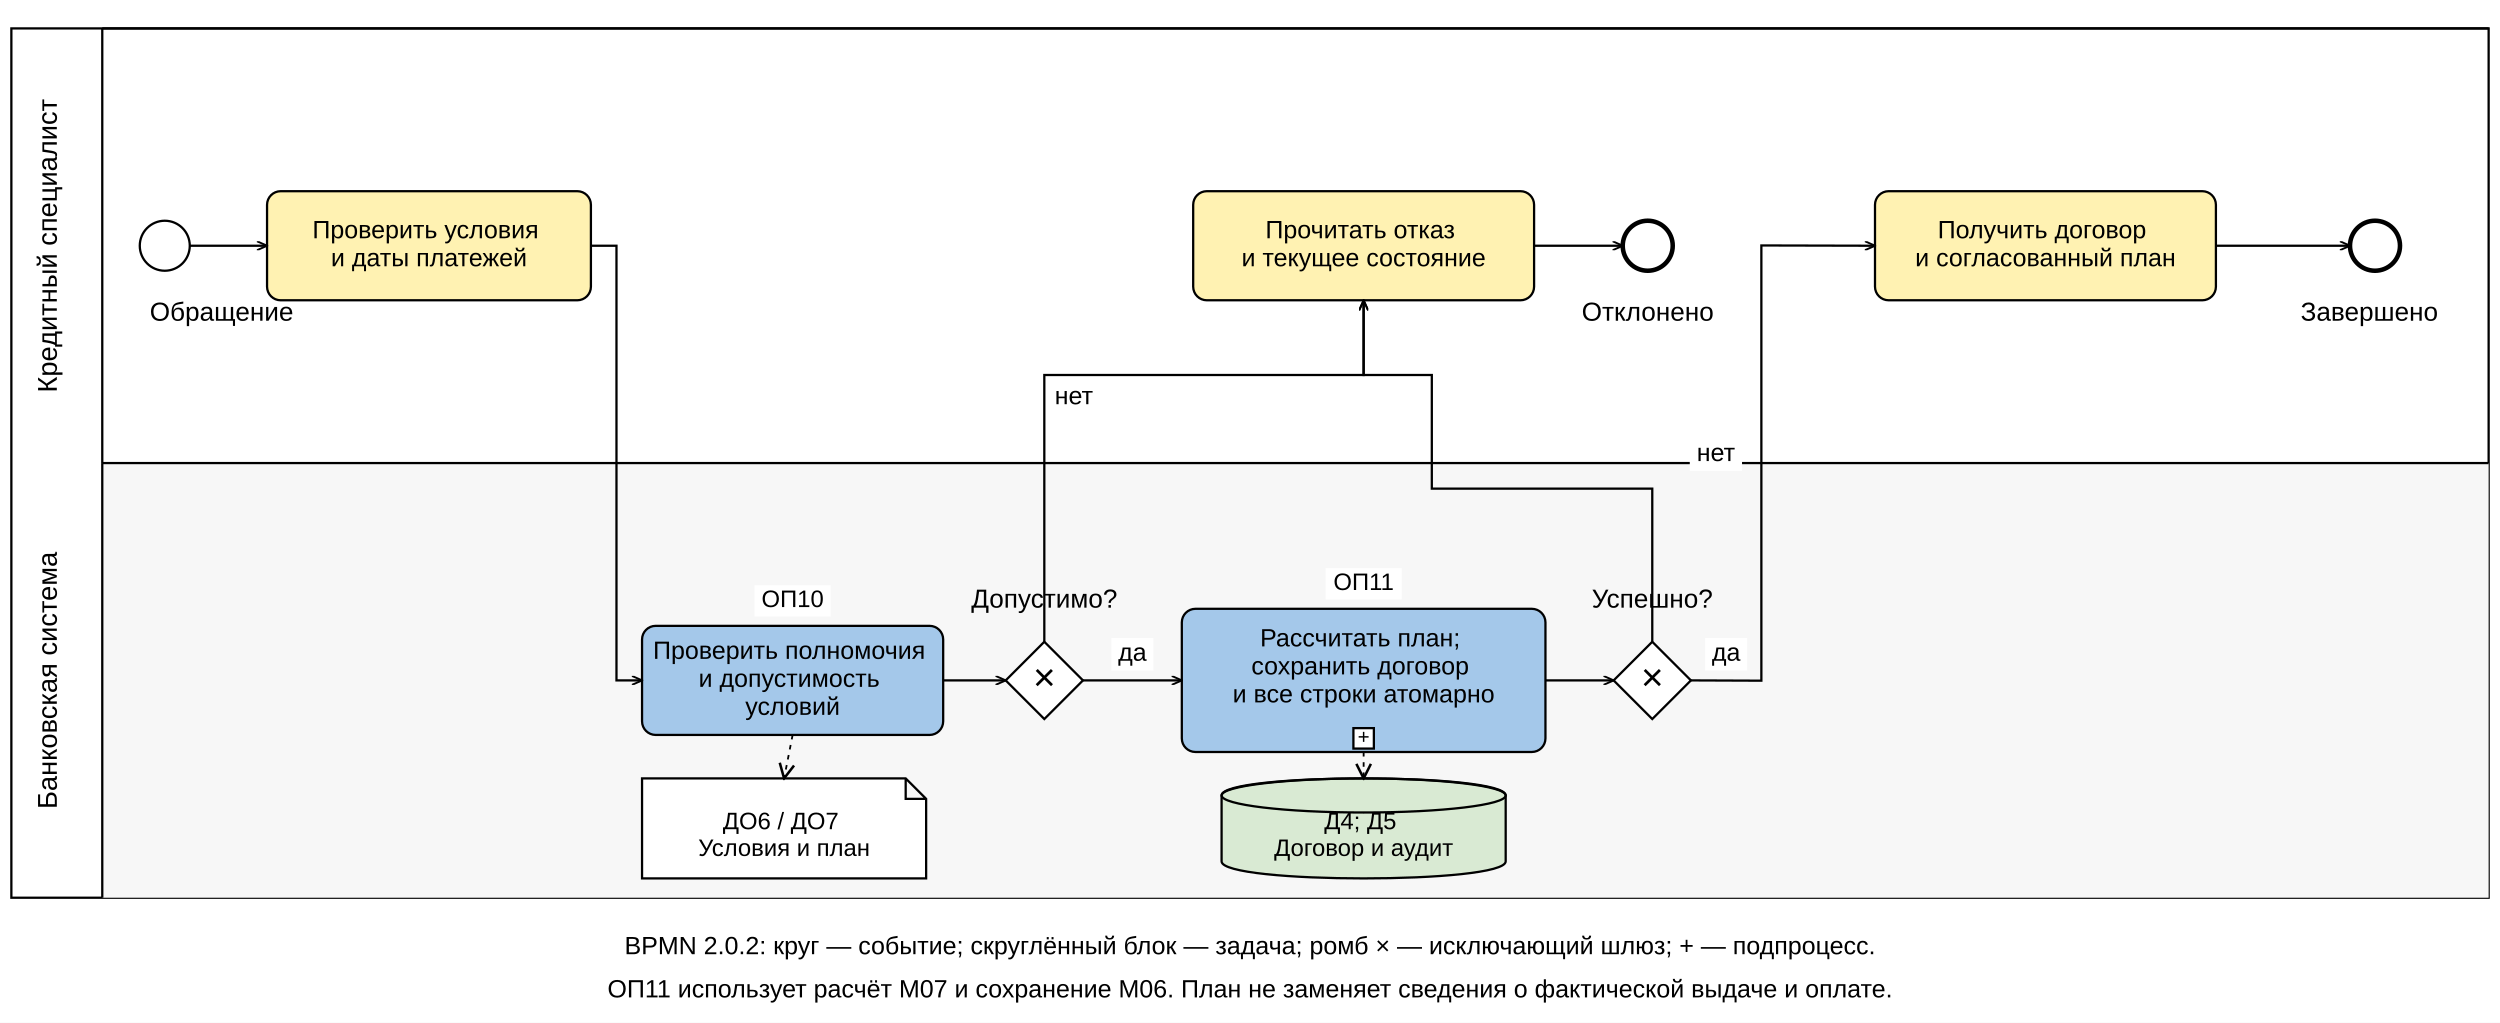
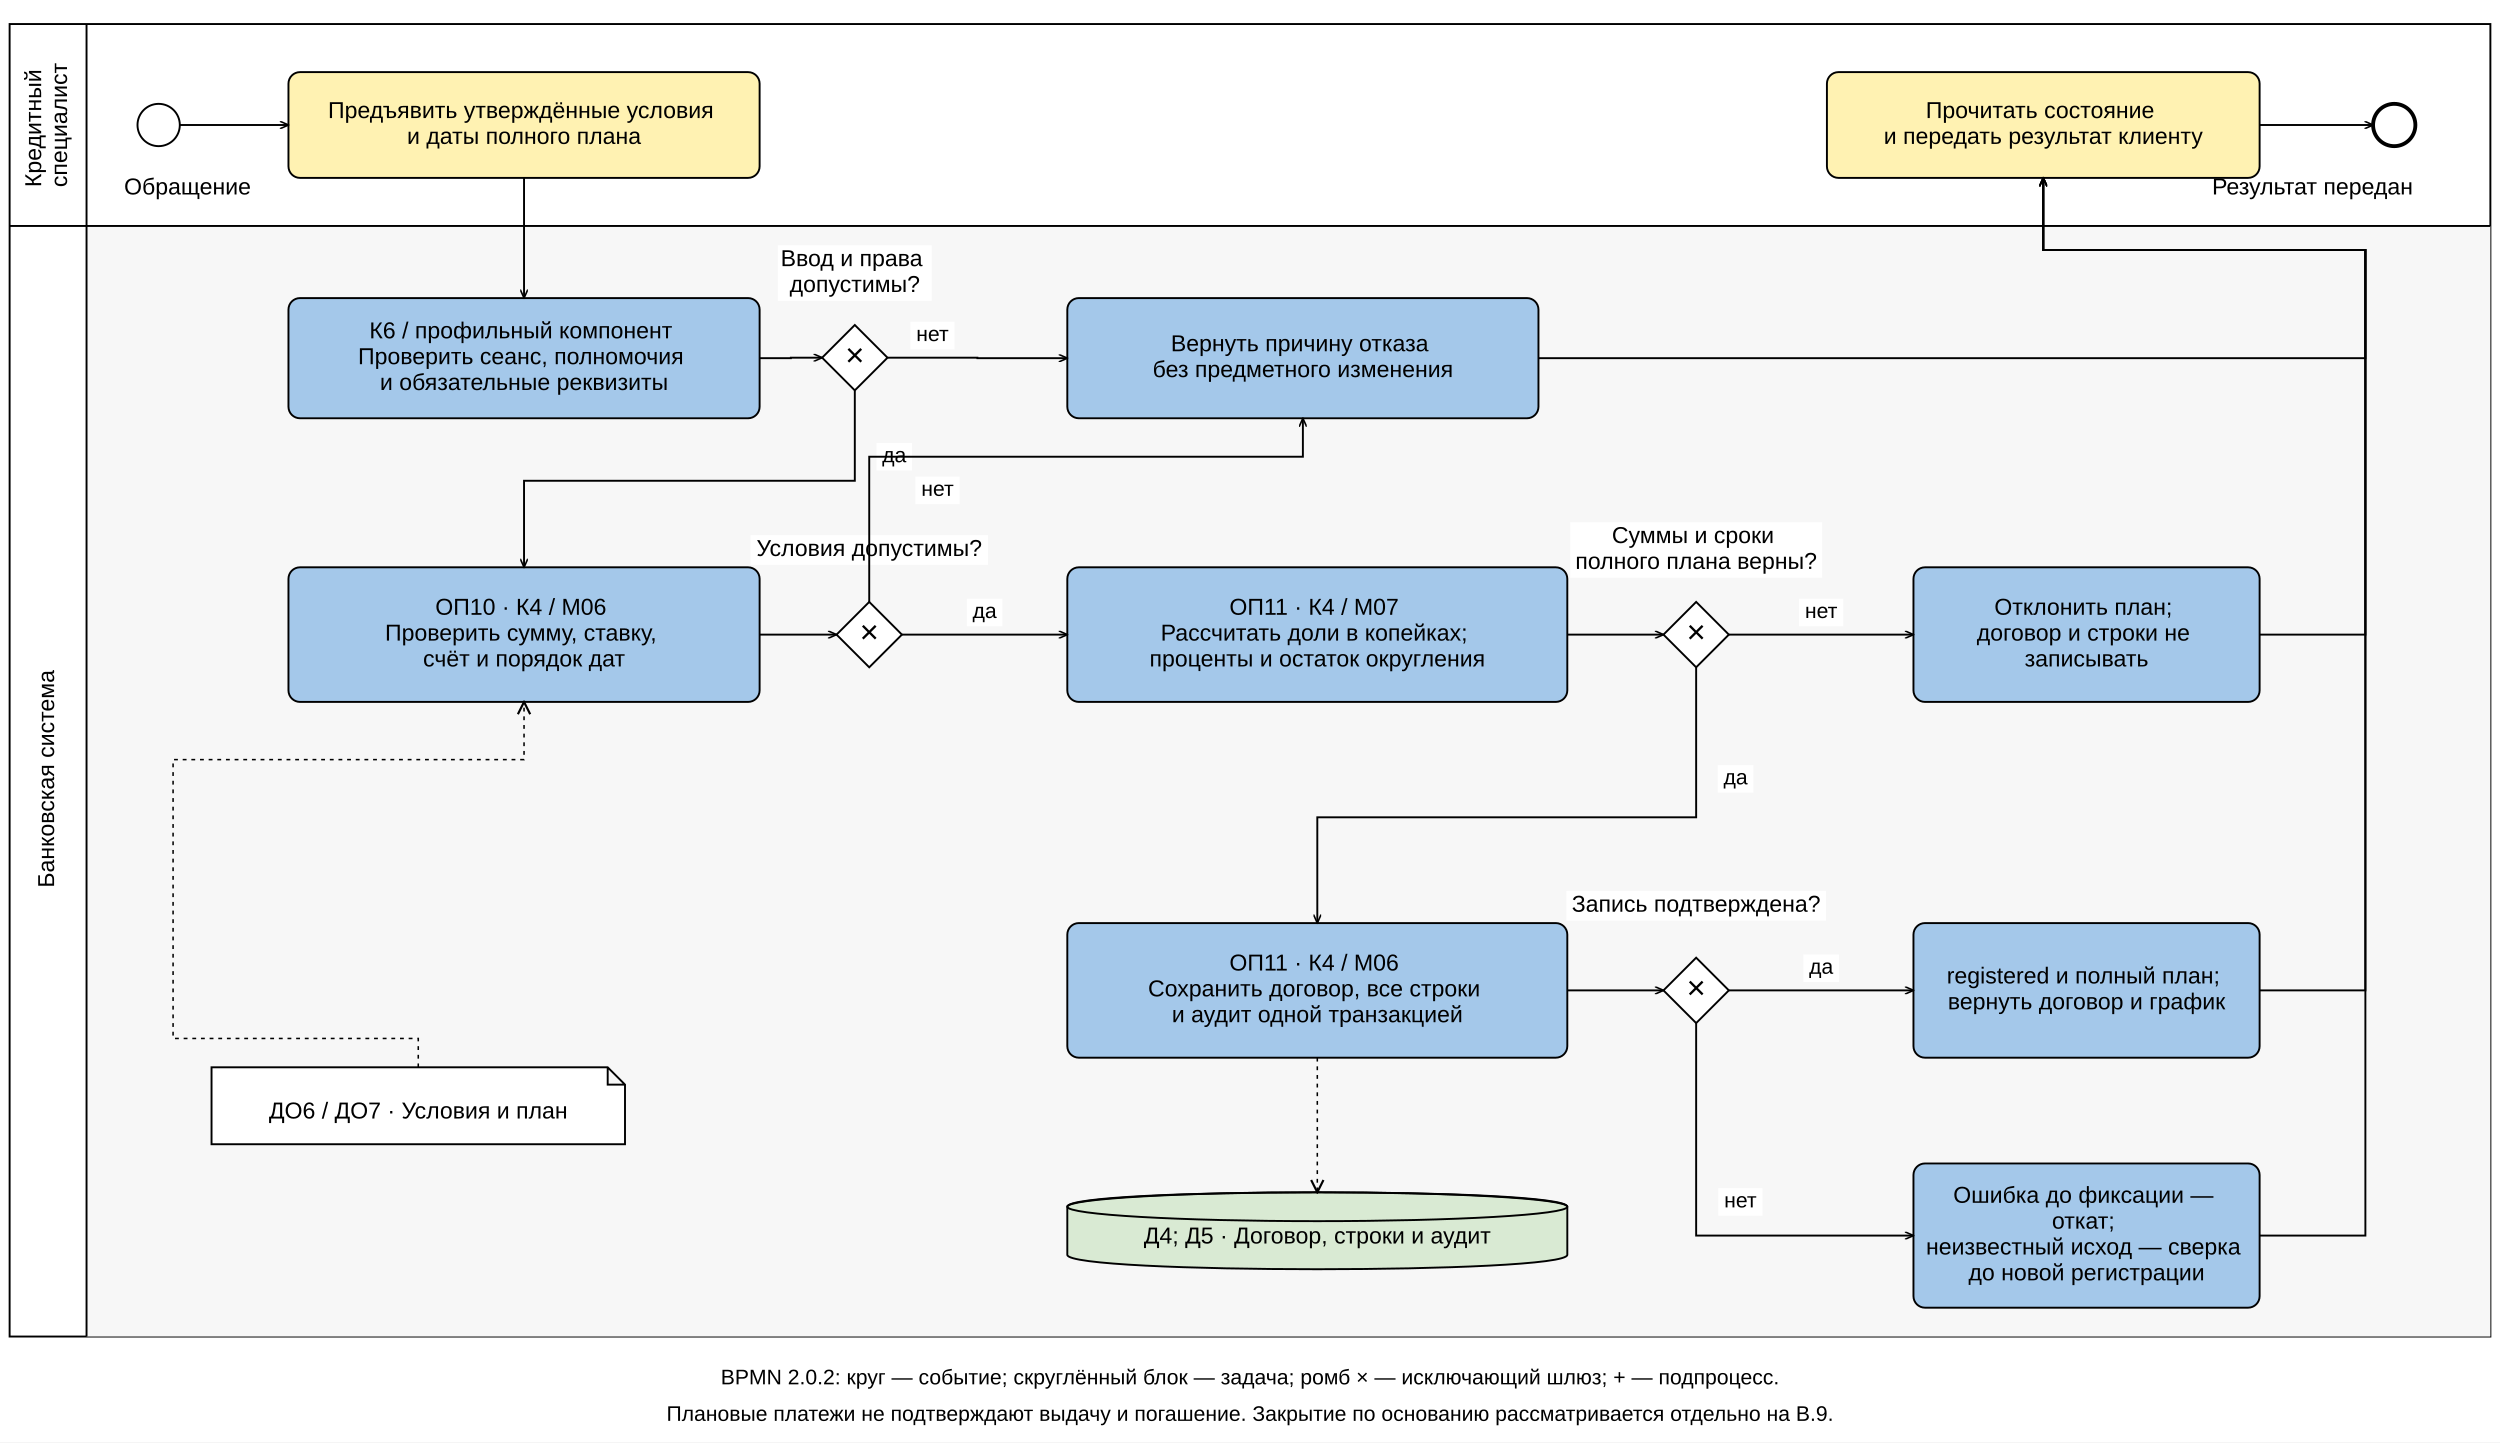
- <svg xmlns="http://www.w3.org/2000/svg" width="2200" height="900" viewBox="0 0 2200 900">
+ <svg xmlns="http://www.w3.org/2000/svg" width="2600" height="1500" viewBox="0 0 2600 1500">
  <defs>
    <marker id="arrow" markerWidth="10" markerHeight="8" refX="9" refY="4" orient="auto" markerUnits="userSpaceOnUse">
      <path d="M 0 0 L 9 4 L 0 8" fill="none" stroke="black" stroke-width="1.7" />
    </marker>
  </defs>
  <rect width="100%" height="100%" fill="white" />
-   <rect x="10" y="25" width="2180" height="765" fill="white" stroke="black" stroke-width="2" />
-   <polyline points="90,25.0 2190,25.0" fill="none" stroke="black" stroke-width="2" />
-   <polyline points="90,25.0 90,407.5" fill="none" stroke="black" stroke-width="2" />
-   <text x="50" y="216.25" text-anchor="middle" transform="rotate(-90 50 216.25)" font-family="Arial" font-size="24">Кредитный специалист</text>
-   <rect x="90" y="407.5" width="2100" height="382.5" fill="#F7F7F7" />
-   <polyline points="90,407.5 2190,407.5" fill="none" stroke="black" stroke-width="2" />
-   <polyline points="90,407.5 90,790.0" fill="none" stroke="black" stroke-width="2" />
-   <text x="50" y="598.75" text-anchor="middle" transform="rotate(-90 50 598.75)" font-family="Arial" font-size="24">Банковская система</text>
+   <rect x="10" y="25" width="2580" height="1365" fill="white" stroke="black" stroke-width="2" />
+   <rect x="90" y="235" width="2500" height="1155" fill="#F7F7F7" />
+   <polyline points="90,25 90,1390" fill="none" stroke="black" stroke-width="2" />
+   <polyline points="10,235 2590,235" fill="none" stroke="black" stroke-width="2" />
+   <g transform="rotate(-90 50 130)">
+     <text x="50" y="122.80" text-anchor="middle" font-family="Arial" font-size="24" fill="black">
+       <tspan x="50" dy="0">Кредитный</tspan>
+       <tspan x="50" dy="26.88">специалист</tspan>
+     </text>
+   </g>
+   <g transform="rotate(-90 50 810)">
+     <text x="50" y="816.24" text-anchor="middle" font-family="Arial" font-size="24" fill="black">
+       <tspan x="50" dy="0">Банковская система</tspan>
+     </text>
+   </g>
  <defs>
    <marker id="dataArrow" markerWidth="10" markerHeight="10" refX="9" refY="5" orient="auto">
      <path d="M1,1 L9,5 L1,9" fill="none" stroke="black" stroke-width="1.4" />
    </marker>
  </defs>
-   <circle cx="145" cy="216.25" r="22" fill="white" stroke="black" stroke-width="2" />
-   <text x="195" y="282.23" text-anchor="middle" font-family="Arial" font-size="23" fill="black">
+   <circle cx="165" cy="130" r="22" fill="white" stroke="black" stroke-width="2" />
+   <text x="195" y="202.24" text-anchor="middle" font-family="Arial" font-size="24" fill="black">
    <tspan x="195" dy="0">Обращение</tspan>
  </text>
-   <rect x="235" y="168.25" width="285" height="96" rx="12" fill="#FFF2B2" stroke="black" stroke-width="2" />
-   <text x="377.5" y="209.65" text-anchor="middle" font-family="Arial" font-size="22" fill="black">
-     <tspan x="377.5" dy="0">Проверить условия</tspan>
-     <tspan x="377.5" dy="24.64">и даты платежей</tspan>
+   <rect x="300" y="75" width="490" height="110" rx="12" fill="#FFF2B2" stroke="black" stroke-width="2" />
+   <text x="545.0" y="122.80" text-anchor="middle" font-family="Arial" font-size="24" fill="black">
+     <tspan x="545.0" dy="0">Предъявить утверждённые условия</tspan>
+     <tspan x="545.0" dy="26.88">и даты полного плана</tspan>
  </text>
-   <rect x="565" y="550.75" width="265" height="96" rx="12" fill="#A4C8EA" stroke="black" stroke-width="2" />
-   <text x="697.5" y="579.83" text-anchor="middle" font-family="Arial" font-size="22" fill="black">
-     <tspan x="697.5" dy="0">Проверить полномочия</tspan>
-     <tspan x="697.5" dy="24.64">и допустимость</tspan>
-     <tspan x="697.5" dy="24.64">условий</tspan>
+   <rect x="300" y="310" width="490" height="125" rx="12" fill="#A4C8EA" stroke="black" stroke-width="2" />
+   <text x="545.0" y="351.86" text-anchor="middle" font-family="Arial" font-size="24" fill="black">
+     <tspan x="545.0" dy="0">К6 / профильный компонент</tspan>
+     <tspan x="545.0" dy="26.88">Проверить сеанс, полномочия</tspan>
+     <tspan x="545.0" dy="26.88">и обязательные реквизиты</tspan>
  </text>
-   <polygon points="919.0,564.75 953,598.75 919.0,632.75 885,598.75" fill="white" stroke="black" stroke-width="2" />
-   <text x="919.0" y="607.59" text-anchor="middle" font-family="Arial" font-size="34" fill="black">
-     <tspan x="919.0" dy="0">×</tspan>
+   <polygon points="889.0,338 923,372.0 889.0,406 855,372.0" fill="white" stroke="black" stroke-width="2" />
+   <text x="889.0" y="380.84" text-anchor="middle" font-family="Arial" font-size="34" fill="black">
+     <tspan x="889.0" dy="0">×</tspan>
  </text>
-   <text x="919" y="534.73" text-anchor="middle" font-family="Arial" font-size="23" fill="black">
-     <tspan x="919" dy="0">Допустимо?</tspan>
+   <rect x="809.008" y="255.12" width="159.984" height="57.76" fill="white" />
+   <text x="889" y="276.80" text-anchor="middle" font-family="Arial" font-size="24" fill="black">
+     <tspan x="889" dy="0">Ввод и права</tspan>
+     <tspan x="889" dy="26.88">допустимы?</tspan>
  </text>
-   <rect x="1040" y="535.75" width="320" height="126" rx="12" fill="#A4C8EA" stroke="black" stroke-width="2" />
-   <text x="1200.0" y="568.83" text-anchor="middle" font-family="Arial" font-size="22" fill="black">
-     <tspan x="1200.0" dy="0">Рассчитать план;</tspan>
-     <tspan x="1200.0" dy="24.64">сохранить договор</tspan>
-     <tspan x="1200.0" dy="24.64">и все строки атомарно</tspan>
+   <rect x="1110" y="310" width="490" height="125" rx="12" fill="#A4C8EA" stroke="black" stroke-width="2" />
+   <text x="1355.0" y="365.30" text-anchor="middle" font-family="Arial" font-size="24" fill="black">
+     <tspan x="1355.0" dy="0">Вернуть причину отказа</tspan>
+     <tspan x="1355.0" dy="26.88">без предметного изменения</tspan>
  </text>
-   <rect x="1191.0" y="640.75" width="18" height="18" rx="0" fill="white" stroke="black" stroke-width="2" />
-   <text x="1200.0" y="654.43" text-anchor="middle" font-family="Arial" font-size="18" fill="black">
-     <tspan x="1200.0" dy="0">+</tspan>
+   <rect x="1900" y="75" width="450" height="110" rx="12" fill="#FFF2B2" stroke="black" stroke-width="2" />
+   <text x="2125.0" y="122.80" text-anchor="middle" font-family="Arial" font-size="24" fill="black">
+     <tspan x="2125.0" dy="0">Прочитать состояние</tspan>
+     <tspan x="2125.0" dy="26.88">и передать результат клиенту</tspan>
  </text>
-   <polygon points="1454.0,564.75 1488,598.75 1454.0,632.75 1420,598.75" fill="white" stroke="black" stroke-width="2" />
-   <text x="1454.0" y="607.59" text-anchor="middle" font-family="Arial" font-size="34" fill="black">
-     <tspan x="1454.0" dy="0">×</tspan>
+   <circle cx="2490" cy="130" r="22" fill="white" stroke="black" stroke-width="4" />
+   <text x="2405" y="202.24" text-anchor="middle" font-family="Arial" font-size="24" fill="black">
+     <tspan x="2405" dy="0">Результат передан</tspan>
  </text>
-   <text x="1454" y="534.73" text-anchor="middle" font-family="Arial" font-size="23" fill="black">
-     <tspan x="1454" dy="0">Успешно?</tspan>
+   <polyline points="187,130.0 300,130.0" fill="none" stroke="black" stroke-width="2" marker-end="url(#arrow)" />
+   <polyline points="545.0,185 545.0,185 545.0,310 545.0,310" fill="none" stroke="black" stroke-width="2" marker-end="url(#arrow)" />
+   <polyline points="790,372.5 822.5,372.5 822.5,372.0 855,372.0" fill="none" stroke="black" stroke-width="2" marker-end="url(#arrow)" />
+   <polyline points="923,372.0 1016.5,372.0 1016.5,372.5 1110,372.5" fill="none" stroke="black" stroke-width="2" marker-end="url(#arrow)" />
+   <rect x="946.758" y="334.68" width="45.984" height="28.64" fill="white" />
+   <text x="969.75" y="354.72" text-anchor="middle" font-family="Arial" font-size="22" fill="black">
+     <tspan x="969.75" dy="0">нет</tspan>
  </text>
-   <rect x="1650" y="168.25" width="300" height="96" rx="12" fill="#FFF2B2" stroke="black" stroke-width="2" />
-   <text x="1800.0" y="209.65" text-anchor="middle" font-family="Arial" font-size="22" fill="black">
-     <tspan x="1800.0" dy="0">Получить договор</tspan>
-     <tspan x="1800.0" dy="24.64">и согласованный план</tspan>
+   <polyline points="2350,130.0 2468,130.0" fill="none" stroke="black" stroke-width="2" marker-end="url(#arrow)" />
+   <polyline points="1600,372.5 2460,372.5 2460,260 2125,260 2125.0,185" fill="none" stroke="black" stroke-width="2" marker-end="url(#arrow)" />
+   <rect x="300" y="590" width="490" height="140" rx="12" fill="#A4C8EA" stroke="black" stroke-width="2" />
+   <text x="545.0" y="639.36" text-anchor="middle" font-family="Arial" font-size="24" fill="black">
+     <tspan x="545.0" dy="0">ОП10 · К4 / М06</tspan>
+     <tspan x="545.0" dy="26.88">Проверить сумму, ставку,</tspan>
+     <tspan x="545.0" dy="26.88">счёт и порядок дат</tspan>
  </text>
-   <circle cx="2090" cy="216.25" r="22" fill="white" stroke="black" stroke-width="4" />
-   <text x="2085" y="282.23" text-anchor="middle" font-family="Arial" font-size="23" fill="black">
-     <tspan x="2085" dy="0">Завершено</tspan>
+   <polyline points="889.0,406 889,500 545,500 545.0,590" fill="none" stroke="black" stroke-width="2" marker-end="url(#arrow)" />
+   <rect x="911.5" y="460.68" width="37.0" height="28.64" fill="white" />
+   <text x="930" y="480.72" text-anchor="middle" font-family="Arial" font-size="22" fill="black">
+     <tspan x="930" dy="0">да</tspan>
  </text>
-   <rect x="1050" y="168.25" width="300" height="96" rx="12" fill="#FFF2B2" stroke="black" stroke-width="2" />
-   <text x="1200.0" y="209.65" text-anchor="middle" font-family="Arial" font-size="22" fill="black">
-     <tspan x="1200.0" dy="0">Прочитать отказ</tspan>
-     <tspan x="1200.0" dy="24.64">и текущее состояние</tspan>
+   <polygon points="904.0,626 938,660.0 904.0,694 870,660.0" fill="white" stroke="black" stroke-width="2" />
+   <text x="904.0" y="668.84" text-anchor="middle" font-family="Arial" font-size="34" fill="black">
+     <tspan x="904.0" dy="0">×</tspan>
  </text>
-   <circle cx="1450" cy="216.25" r="22" fill="white" stroke="black" stroke-width="4" />
-   <text x="1450" y="282.23" text-anchor="middle" font-family="Arial" font-size="23" fill="black">
-     <tspan x="1450" dy="0">Отклонено</tspan>
+   <rect x="780.516" y="556.56" width="246.969" height="30.88" fill="white" />
+   <text x="904" y="578.24" text-anchor="middle" font-family="Arial" font-size="24" fill="black">
+     <tspan x="904" dy="0">Условия допустимы?</tspan>
  </text>
-   <polyline points="167,216.25 235,216.25" fill="none" stroke="black" stroke-width="2" marker-end="url(#arrow)" />
-   <polyline points="520,216.25 542.5,216.25 542.5,598.75 565,598.75" fill="none" stroke="black" stroke-width="2" marker-end="url(#arrow)" />
-   <polyline points="830,598.75 885,598.75" fill="none" stroke="black" stroke-width="2" marker-end="url(#arrow)" />
-   <polyline points="953,598.75 1040,598.75" fill="none" stroke="black" stroke-width="2" marker-end="url(#arrow)" />
-   <rect x="978.0" y="561.43" width="37.0" height="28.64" fill="white" />
-   <text x="996.5" y="581.47" text-anchor="middle" font-family="Arial" font-size="22" fill="black">
-     <tspan x="996.5" dy="0">да</tspan>
+   <polyline points="790,660.0 870,660.0" fill="none" stroke="black" stroke-width="2" marker-end="url(#arrow)" />
+   <polyline points="904.0,626 904,475 1355,475 1355.0,435" fill="none" stroke="black" stroke-width="2" marker-end="url(#arrow)" />
+   <rect x="952.008" y="495.68" width="45.984" height="28.64" fill="white" />
+   <text x="975" y="515.72" text-anchor="middle" font-family="Arial" font-size="22" fill="black">
+     <tspan x="975" dy="0">нет</tspan>
  </text>
-   <polyline points="1360,598.75 1420,598.75" fill="none" stroke="black" stroke-width="2" marker-end="url(#arrow)" />
-   <polyline points="1488,598.75 1550,599 1550,216 1650,216.25" fill="none" stroke="black" stroke-width="2" marker-end="url(#arrow)" />
-   <rect x="1500.5" y="561.43" width="37.0" height="28.64" fill="white" />
-   <text x="1519.0" y="581.47" text-anchor="middle" font-family="Arial" font-size="22" fill="black">
-     <tspan x="1519.0" dy="0">да</tspan>
+   <rect x="1110" y="590" width="520" height="140" rx="12" fill="#A4C8EA" stroke="black" stroke-width="2" />
+   <text x="1370.0" y="639.36" text-anchor="middle" font-family="Arial" font-size="24" fill="black">
+     <tspan x="1370.0" dy="0">ОП11 · К4 / М07</tspan>
+     <tspan x="1370.0" dy="26.88">Рассчитать доли в копейках;</tspan>
+     <tspan x="1370.0" dy="26.88">проценты и остаток округления</tspan>
  </text>
-   <polyline points="1950,216.25 2068,216.25" fill="none" stroke="black" stroke-width="2" marker-end="url(#arrow)" />
-   <polyline points="1350,216.25 1428,216.25" fill="none" stroke="black" stroke-width="2" marker-end="url(#arrow)" />
-   <polyline points="919.0,564.75 919,330 1200,330 1200.0,264.25" fill="none" stroke="black" stroke-width="2" marker-end="url(#arrow)" />
-   <rect x="922.008" y="335.68" width="45.984" height="28.64" fill="white" />
-   <text x="945" y="355.72" text-anchor="middle" font-family="Arial" font-size="22" fill="black">
-     <tspan x="945" dy="0">нет</tspan>
+   <polyline points="938,660.0 1110,660.0" fill="none" stroke="black" stroke-width="2" marker-end="url(#arrow)" />
+   <rect x="1005.5" y="622.68" width="37.0" height="28.64" fill="white" />
+   <text x="1024.0" y="642.72" text-anchor="middle" font-family="Arial" font-size="22" fill="black">
+     <tspan x="1024.0" dy="0">да</tspan>
  </text>
-   <polyline points="1454.0,564.75 1454,430 1260,430 1260,330 1200,330 1200.0,264.25" fill="none" stroke="black" stroke-width="2" marker-end="url(#arrow)" />
-   <rect x="1487.008" y="385.68" width="45.984" height="28.64" fill="white" />
-   <text x="1510" y="405.72" text-anchor="middle" font-family="Arial" font-size="22" fill="black">
-     <tspan x="1510" dy="0">нет</tspan>
+   <polygon points="1764.0,626 1798,660.0 1764.0,694 1730,660.0" fill="white" stroke="black" stroke-width="2" />
+   <text x="1764.0" y="668.84" text-anchor="middle" font-family="Arial" font-size="34" fill="black">
+     <tspan x="1764.0" dy="0">×</tspan>
  </text>
-   <rect x="664.0" y="514.99" width="67.0" height="27.52" fill="white" />
-   <text x="697.5" y="534.21" text-anchor="middle" font-family="Arial" font-size="21" fill="black">
-     <tspan x="697.5" dy="0">ОП10</tspan>
+   <rect x="1633.016" y="543.12" width="261.969" height="57.76" fill="white" />
+   <text x="1764" y="564.80" text-anchor="middle" font-family="Arial" font-size="24" fill="black">
+     <tspan x="1764" dy="0">Суммы и сроки</tspan>
+     <tspan x="1764" dy="26.88">полного плана верны?</tspan>
  </text>
-   <rect x="1166.508" y="499.99" width="66.984" height="27.52" fill="white" />
-   <text x="1200.0" y="519.21" text-anchor="middle" font-family="Arial" font-size="21" fill="black">
-     <tspan x="1200.0" dy="0">ОП11</tspan>
+   <polyline points="1630,660.0 1730,660.0" fill="none" stroke="black" stroke-width="2" marker-end="url(#arrow)" />
+   <rect x="1990" y="590" width="360" height="140" rx="12" fill="#A4C8EA" stroke="black" stroke-width="2" />
+   <text x="2170.0" y="639.36" text-anchor="middle" font-family="Arial" font-size="24" fill="black">
+     <tspan x="2170.0" dy="0">Отклонить план;</tspan>
+     <tspan x="2170.0" dy="26.88">договор и строки не</tspan>
+     <tspan x="2170.0" dy="26.88">записывать</tspan>
  </text>
-   <path d="M565,685 H797 L815,703 V773 H565 Z M797,685 V703 H815" fill="white" stroke="black" stroke-width="2" />
-   <text x="690.0" y="729.70" text-anchor="middle" font-family="Arial" font-size="21" fill="black">
-     <tspan x="690.0" dy="0">ДО6 / ДО7</tspan>
-     <tspan x="690.0" dy="23.52">Условия и план</tspan>
+   <polyline points="1798,660.0 1990,660.0" fill="none" stroke="black" stroke-width="2" marker-end="url(#arrow)" />
+   <rect x="1871.008" y="622.68" width="45.984" height="28.64" fill="white" />
+   <text x="1894.0" y="642.72" text-anchor="middle" font-family="Arial" font-size="22" fill="black">
+     <tspan x="1894.0" dy="0">нет</tspan>
  </text>
-   <polyline points="697.5,646.75 690.0,685" fill="none" stroke="black" stroke-width="1.6" stroke-dasharray="4 5" marker-end="url(#dataArrow)" />
-   <path d="M1075,700 C1075,680 1325,680 1325,700 V758 C1325,778 1075,778 1075,758 Z" fill="#D9EAD3" stroke="black" stroke-width="2" />
-   <ellipse cx="1200.0" cy="700" rx="125.0" ry="15" fill="none" stroke="black" stroke-width="2" />
-   <text x="1200.0" y="729.70" text-anchor="middle" font-family="Arial" font-size="21" fill="black">
-     <tspan x="1200.0" dy="0">Д4; Д5</tspan>
-     <tspan x="1200.0" dy="23.52">Договор и аудит</tspan>
+   <polyline points="2350,660.0 2460,660.0 2460,260 2125,260 2125.0,185" fill="none" stroke="black" stroke-width="2" marker-end="url(#arrow)" />
+   <rect x="1110" y="960" width="520" height="140" rx="12" fill="#A4C8EA" stroke="black" stroke-width="2" />
+   <text x="1370.0" y="1009.36" text-anchor="middle" font-family="Arial" font-size="24" fill="black">
+     <tspan x="1370.0" dy="0">ОП11 · К4 / М06</tspan>
+     <tspan x="1370.0" dy="26.88">Сохранить договор, все строки</tspan>
+     <tspan x="1370.0" dy="26.88">и аудит одной транзакцией</tspan>
  </text>
-   <polyline points="1200.0,661.75 1200.0,685" fill="none" stroke="black" stroke-width="1.6" stroke-dasharray="4 5" marker-end="url(#dataArrow)" />
-   <text x="1100.0" y="839.72" text-anchor="middle" font-family="Arial" font-size="22" fill="black">
-     <tspan x="1100.0" dy="0">BPMN 2.0.2: круг — событие; скруглённый блок — задача; ромб × — исключающий шлюз; + — подпроцесс.</tspan>
+   <polyline points="1764.0,694 1764,850 1370,850 1370.0,960" fill="none" stroke="black" stroke-width="2" marker-end="url(#arrow)" />
+   <rect x="1786.5" y="795.68" width="37.0" height="28.64" fill="white" />
+   <text x="1805" y="815.72" text-anchor="middle" font-family="Arial" font-size="22" fill="black">
+     <tspan x="1805" dy="0">да</tspan>
  </text>
-   <text x="1100.0" y="877.72" text-anchor="middle" font-family="Arial" font-size="22" fill="black">
-     <tspan x="1100.0" dy="0">ОП11 использует расчёт М07 и сохранение М06. План не заменяет сведения о фактической выдаче и оплате.</tspan>
+   <polygon points="1764.0,996 1798,1030.0 1764.0,1064 1730,1030.0" fill="white" stroke="black" stroke-width="2" />
+   <text x="1764.0" y="1038.84" text-anchor="middle" font-family="Arial" font-size="34" fill="black">
+     <tspan x="1764.0" dy="0">×</tspan>
+   </text>
+   <rect x="1629.008" y="926.56" width="269.984" height="30.88" fill="white" />
+   <text x="1764" y="948.24" text-anchor="middle" font-family="Arial" font-size="24" fill="black">
+     <tspan x="1764" dy="0">Запись подтверждена?</tspan>
+   </text>
+   <polyline points="1630,1030.0 1730,1030.0" fill="none" stroke="black" stroke-width="2" marker-end="url(#arrow)" />
+   <rect x="1990" y="960" width="360" height="140" rx="12" fill="#A4C8EA" stroke="black" stroke-width="2" />
+   <text x="2170.0" y="1022.80" text-anchor="middle" font-family="Arial" font-size="24" fill="black">
+     <tspan x="2170.0" dy="0">registered и полный план;</tspan>
+     <tspan x="2170.0" dy="26.88">вернуть договор и график</tspan>
+   </text>
+   <rect x="1990" y="1210" width="360" height="150" rx="12" fill="#A4C8EA" stroke="black" stroke-width="2" />
+   <text x="2170.0" y="1250.92" text-anchor="middle" font-family="Arial" font-size="24" fill="black">
+     <tspan x="2170.0" dy="0">Ошибка до фиксации —</tspan>
+     <tspan x="2170.0" dy="26.88">откат;</tspan>
+     <tspan x="2170.0" dy="26.88">неизвестный исход — сверка</tspan>
+     <tspan x="2170.0" dy="26.88">до новой регистрации</tspan>
+   </text>
+   <polyline points="1798,1030.0 1990,1030.0" fill="none" stroke="black" stroke-width="2" marker-end="url(#arrow)" />
+   <rect x="1875.5" y="992.68" width="37.0" height="28.64" fill="white" />
+   <text x="1894.0" y="1012.72" text-anchor="middle" font-family="Arial" font-size="22" fill="black">
+     <tspan x="1894.0" dy="0">да</tspan>
+   </text>
+   <polyline points="2350,1030.0 2460,1030.0 2460,260 2125,260 2125.0,185" fill="none" stroke="black" stroke-width="2" marker-end="url(#arrow)" />
+   <polyline points="1764.0,1064 1764,1285 1990,1285.0" fill="none" stroke="black" stroke-width="2" marker-end="url(#arrow)" />
+   <rect x="1787.008" y="1235.68" width="45.984" height="28.64" fill="white" />
+   <text x="1810" y="1255.72" text-anchor="middle" font-family="Arial" font-size="22" fill="black">
+     <tspan x="1810" dy="0">нет</tspan>
+   </text>
+   <polyline points="2350,1285.0 2460,1285.0 2460,260 2125,260 2125.0,185" fill="none" stroke="black" stroke-width="2" marker-end="url(#arrow)" />
+   <path d="M220,1110 H632 L650,1128 V1190 H220 Z M632,1110 V1128 H650" fill="white" stroke="black" stroke-width="2" />
+   <text x="435.0" y="1163.24" text-anchor="middle" font-family="Arial" font-size="24" fill="black">
+     <tspan x="435.0" dy="0">ДО6 / ДО7 · Условия и план</tspan>
+   </text>
+   <polyline points="435.0,1110 435,1080 180,1080 180,790 545,790 545.0,730" fill="none" stroke="black" stroke-width="1.6" stroke-dasharray="4 5" marker-end="url(#dataArrow)" />
+   <path d="M1110,1255 C1110,1235 1630,1235 1630,1255 V1305 C1630,1325 1110,1325 1110,1305 Z" fill="#D9EAD3" stroke="black" stroke-width="2" />
+   <ellipse cx="1370.0" cy="1255" rx="260.0" ry="15" fill="none" stroke="black" stroke-width="2" />
+   <text x="1370.0" y="1293.24" text-anchor="middle" font-family="Arial" font-size="24" fill="black">
+     <tspan x="1370.0" dy="0">Д4; Д5 · Договор, строки и аудит</tspan>
+   </text>
+   <polyline points="1370.0,1100 1370.0,1240" fill="none" stroke="black" stroke-width="1.6" stroke-dasharray="4 5" marker-end="url(#dataArrow)" />
+   <text x="1300.0" y="1439.72" text-anchor="middle" font-family="Arial" font-size="22" fill="black">
+     <tspan x="1300.0" dy="0">BPMN 2.0.2: круг — событие; скруглённый блок — задача; ромб × — исключающий шлюз; + — подпроцесс.</tspan>
+   </text>
+   <text x="1300.0" y="1477.72" text-anchor="middle" font-family="Arial" font-size="22" fill="black">
+     <tspan x="1300.0" dy="0">Плановые платежи не подтверждают выдачу и погашение. Закрытие по основанию рассматривается отдельно на В.9.</tspan>
  </text>
</svg>
